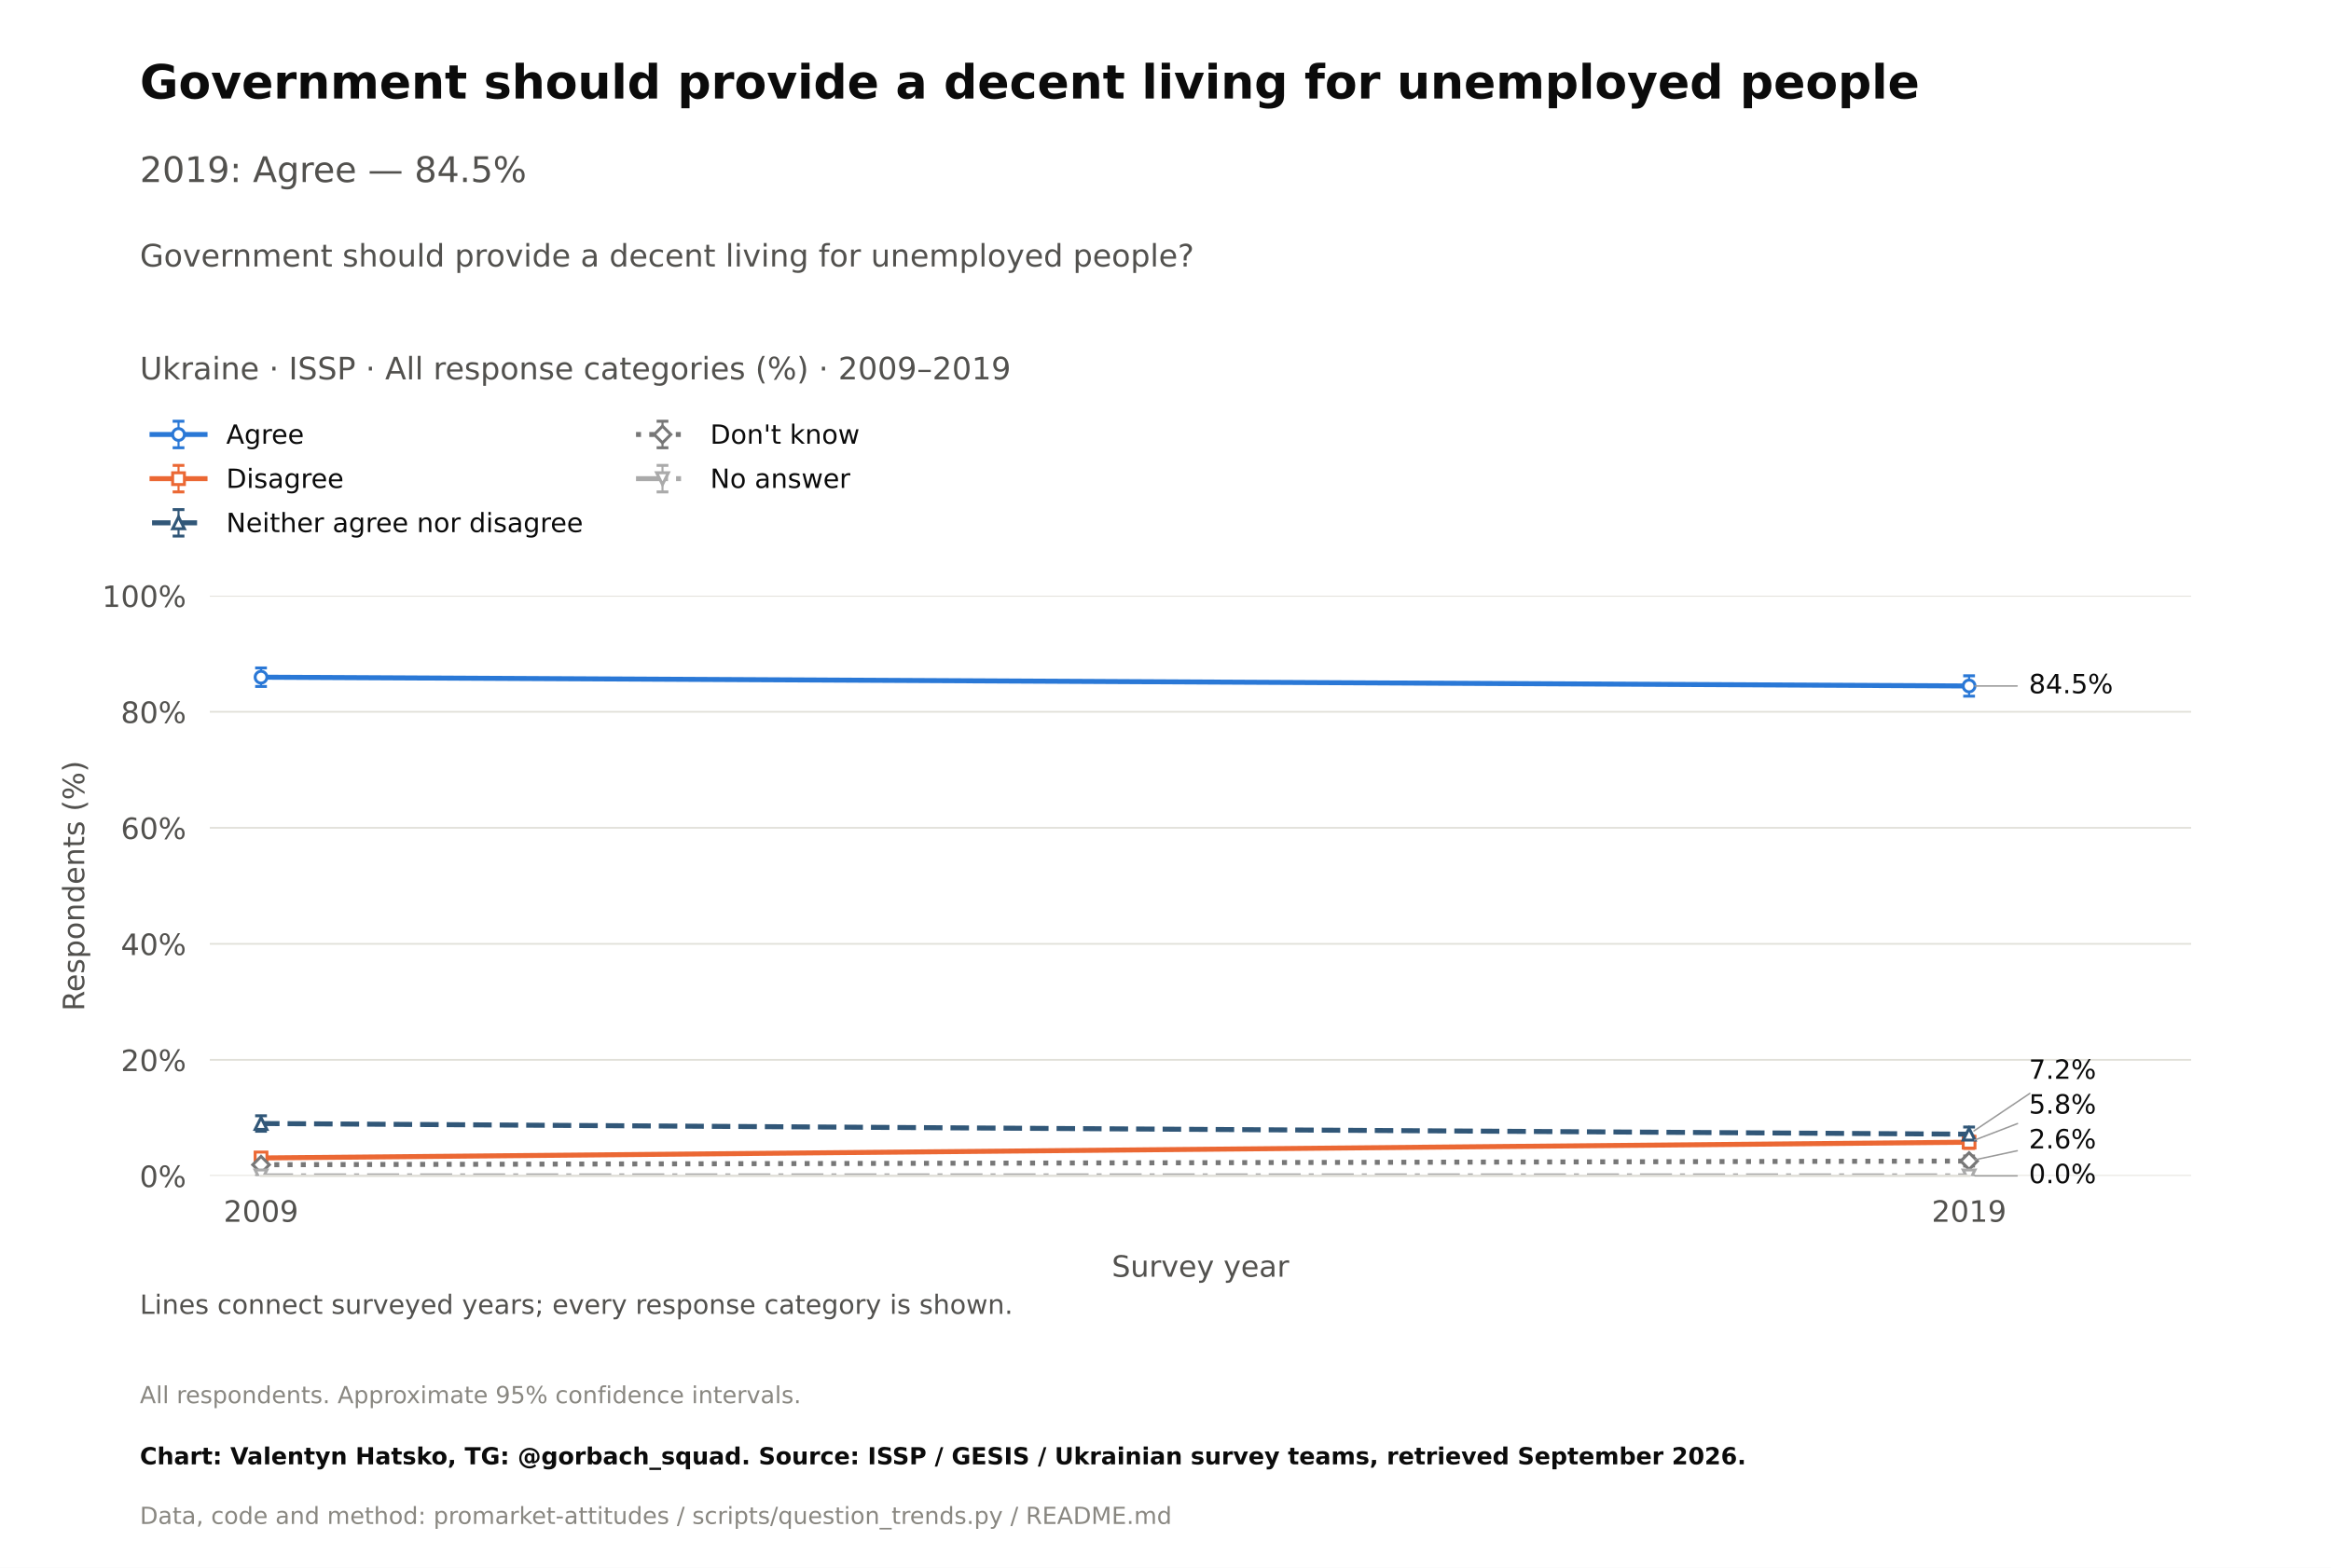
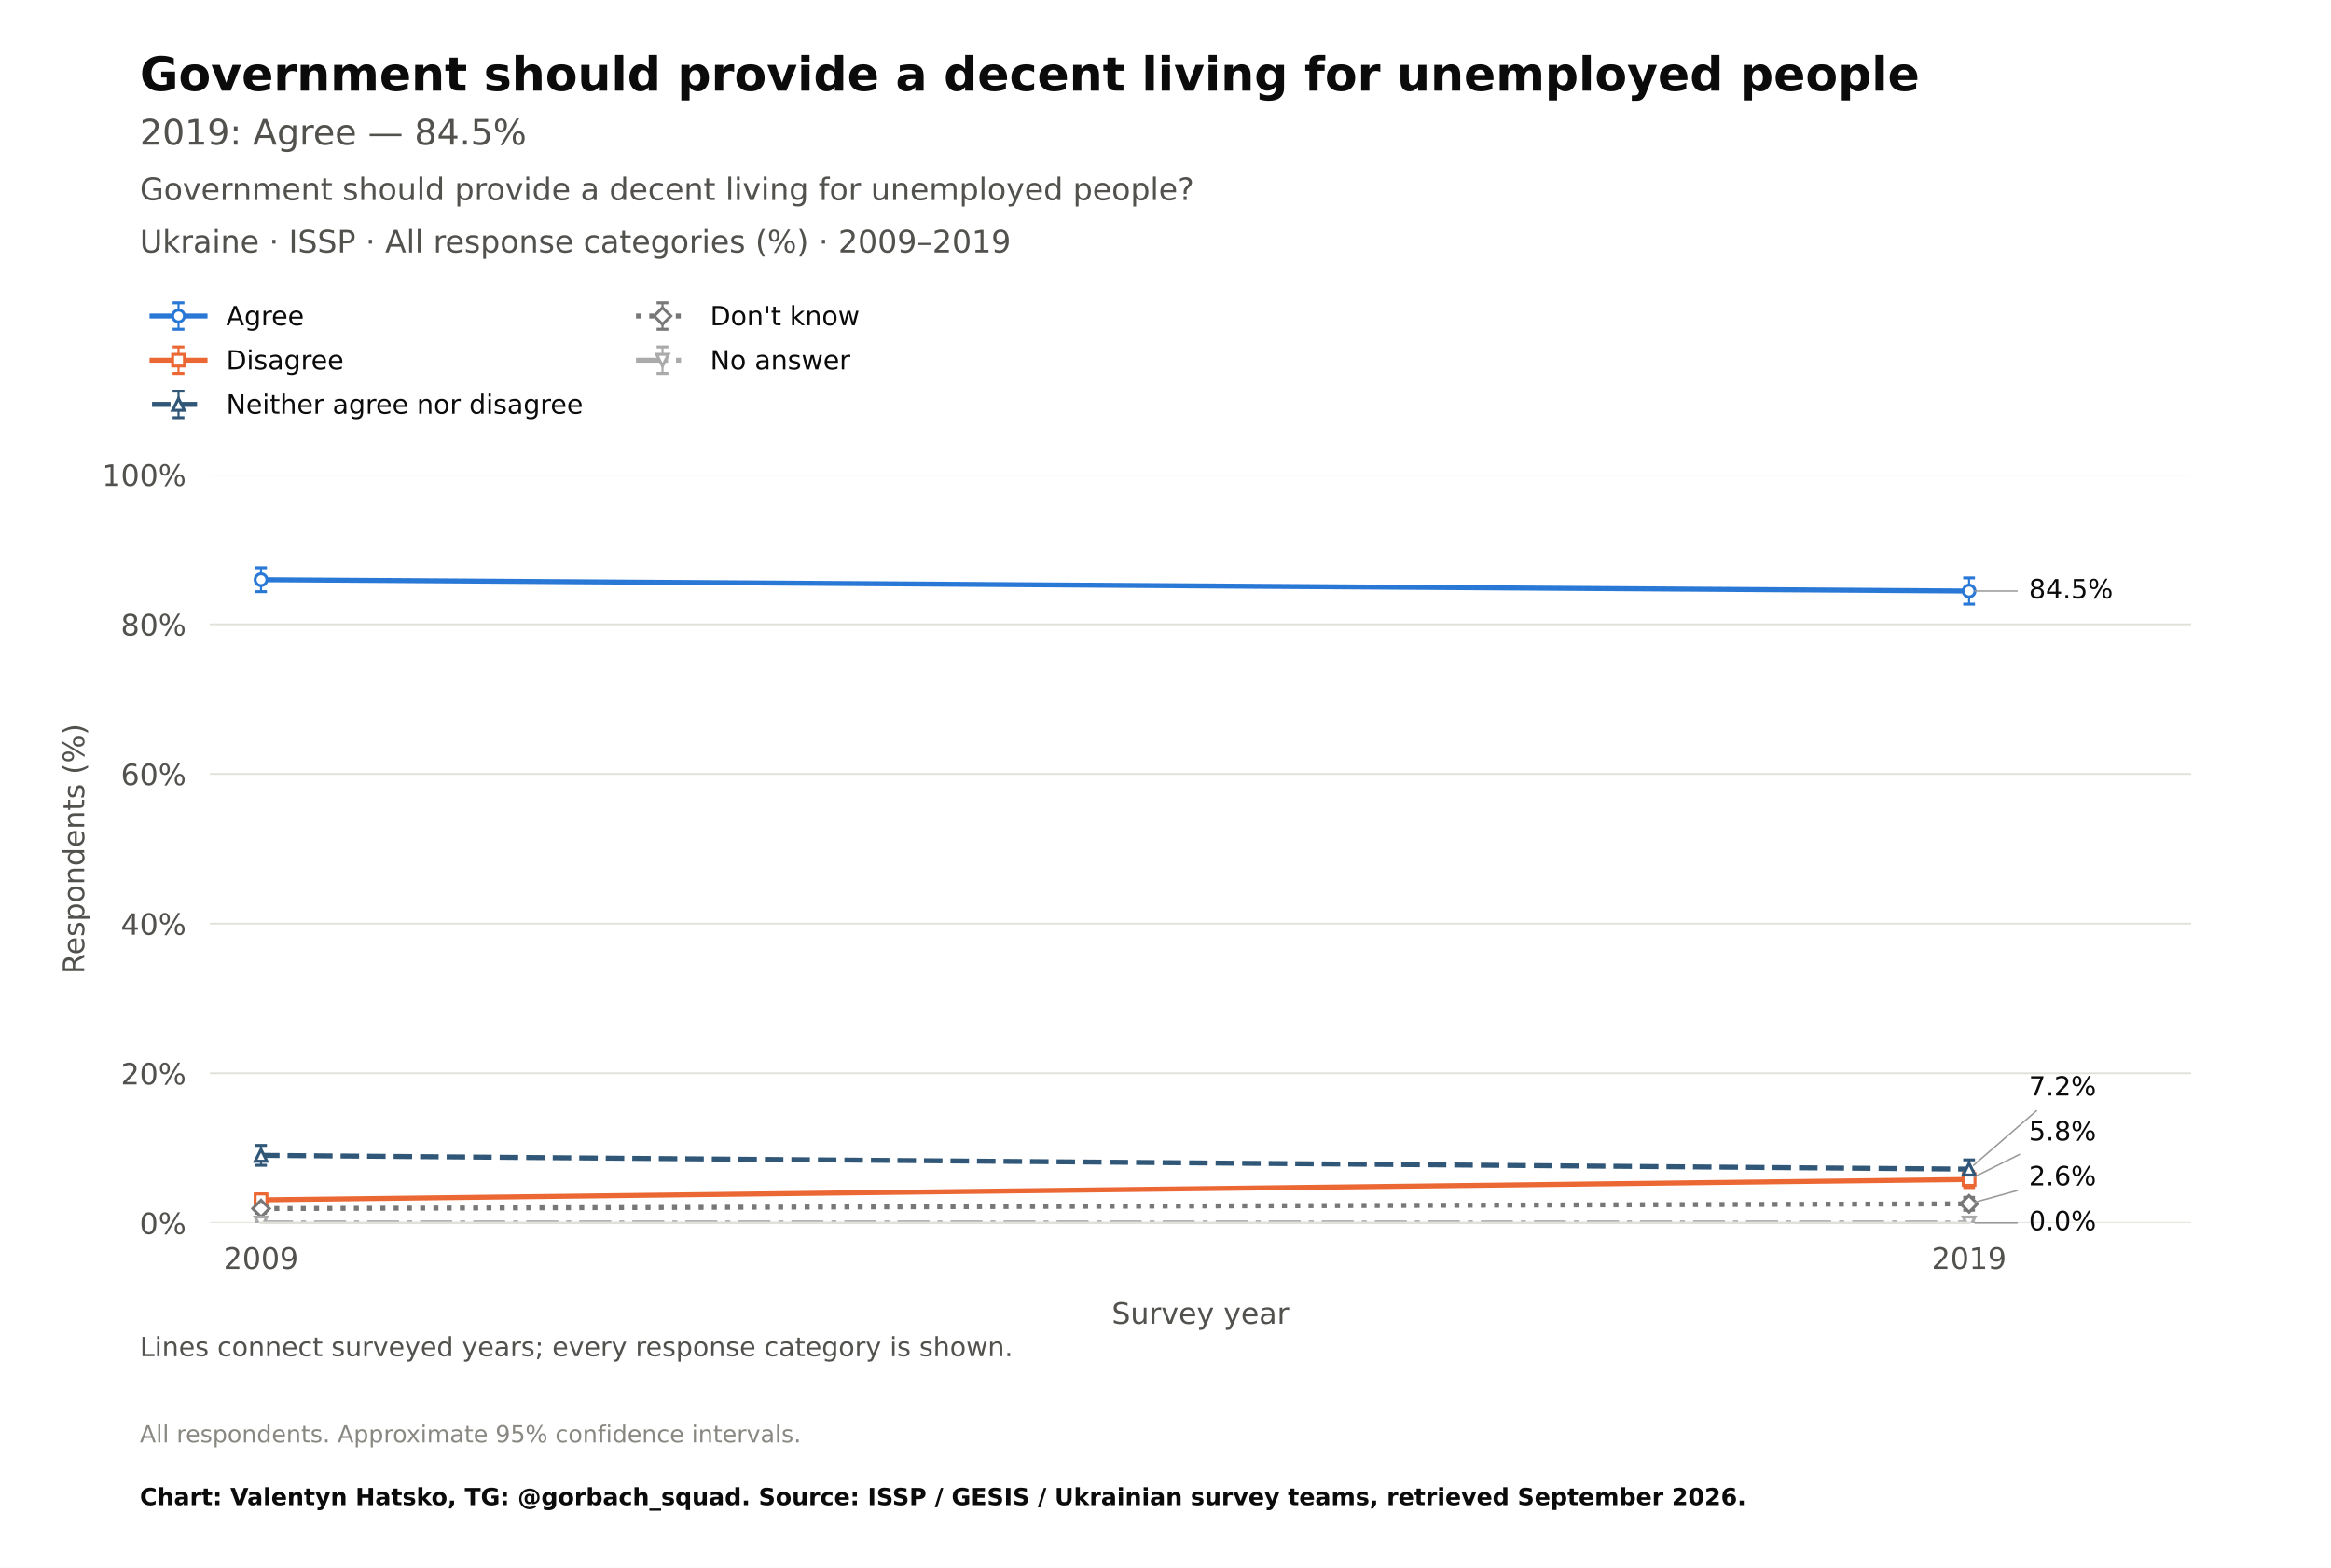
<svg xmlns="http://www.w3.org/2000/svg" xmlns:xlink="http://www.w3.org/1999/xlink" width="792pt" height="532.8pt" viewBox="0 0 792 532.8" version="1.1">
  <defs>
    <style type="text/css">*{stroke-linejoin: round; stroke-linecap: butt}</style>
  </defs>
  <g id="figure_1">
    <g id="patch_1">
      <path d="M 0 532.8  L 792 532.8  L 792 0  L 0 0  z " style="fill: #ffffff" />
    </g>
    <g id="axes_1">
      <g id="patch_2">
-         <path d="M 71.28 399.6  L 744.48 399.6  L 744.48 202.464  L 71.28 202.464  z " style="fill: #ffffff" />
+         <path d="M 71.28 415.584  L 744.48 415.584  L 744.48 161.308  L 71.28 161.308  z " style="fill: #ffffff" />
      </g>
      <g id="matplotlib.axis_1">
        <g id="xtick_1">
          <g id="line2d_1" />
          <g id="text_1">
-             <text style="font-size: 10px; font-family: 'DejaVu Sans', Arial, sans-serif; text-anchor: middle; fill: #52514e" x="88.69" y="415.198" transform="rotate(-0 88.69034 415.1984)">2009</text>
+             <text style="font-size: 10px; font-family: 'DejaVu Sans', Arial, sans-serif; text-anchor: middle; fill: #52514e" x="88.69" y="431.182" transform="rotate(-0 88.69034 431.1824)">2009</text>
          </g>
        </g>
        <g id="xtick_2">
          <g id="line2d_2" />
          <g id="text_2">
-             <text style="font-size: 10px; font-family: 'DejaVu Sans', Arial, sans-serif; text-anchor: middle; fill: #52514e" x="669.035" y="415.198" transform="rotate(-0 669.0352 415.1984)">2019</text>
+             <text style="font-size: 10px; font-family: 'DejaVu Sans', Arial, sans-serif; text-anchor: middle; fill: #52514e" x="669.035" y="431.182" transform="rotate(-0 669.0352 431.1824)">2019</text>
          </g>
        </g>
        <g id="text_3">
-           <text style="font-size: 10px; font-family: 'DejaVu Sans', Arial, sans-serif; text-anchor: middle; fill: #52514e" x="407.88" y="433.877" transform="rotate(-0 407.88 433.8766)">Survey year</text>
+           <text style="font-size: 10px; font-family: 'DejaVu Sans', Arial, sans-serif; text-anchor: middle; fill: #52514e" x="407.88" y="449.861" transform="rotate(-0 407.88 449.8606)">Survey year</text>
        </g>
      </g>
      <g id="matplotlib.axis_2">
        <g id="ytick_1">
          <g id="line2d_3">
-             <path d="M 71.28 399.6  L 744.48 399.6  " clip-path="url(#pb67ef8d803)" style="fill: none; stroke: #e1e0d9; stroke-width: 0.6; stroke-linecap: square" />
+             <path d="M 71.28 415.584  L 744.48 415.584  " clip-path="url(#pf83a9fc45e)" style="fill: none; stroke: #e1e0d9; stroke-width: 0.6; stroke-linecap: square" />
          </g>
          <g id="line2d_4" />
          <g id="text_4">
-             <text style="font-size: 10px; font-family: 'DejaVu Sans', Arial, sans-serif; text-anchor: end; fill: #52514e" x="63.28" y="403.399" transform="rotate(-0 63.28 403.3992)">0%</text>
+             <text style="font-size: 10px; font-family: 'DejaVu Sans', Arial, sans-serif; text-anchor: end; fill: #52514e" x="63.28" y="419.383" transform="rotate(-0 63.28 419.3832)">0%</text>
          </g>
        </g>
        <g id="ytick_2">
          <g id="line2d_5">
-             <path d="M 71.28 360.173  L 744.48 360.173  " clip-path="url(#pb67ef8d803)" style="fill: none; stroke: #e1e0d9; stroke-width: 0.6; stroke-linecap: square" />
+             <path d="M 71.28 364.729  L 744.48 364.729  " clip-path="url(#pf83a9fc45e)" style="fill: none; stroke: #e1e0d9; stroke-width: 0.6; stroke-linecap: square" />
          </g>
          <g id="line2d_6" />
          <g id="text_5">
-             <text style="font-size: 10px; font-family: 'DejaVu Sans', Arial, sans-serif; text-anchor: end; fill: #52514e" x="63.28" y="363.972" transform="rotate(-0 63.28 363.972)">20%</text>
+             <text style="font-size: 10px; font-family: 'DejaVu Sans', Arial, sans-serif; text-anchor: end; fill: #52514e" x="63.28" y="368.528" transform="rotate(-0 63.28 368.528)">20%</text>
          </g>
        </g>
        <g id="ytick_3">
          <g id="line2d_7">
-             <path d="M 71.28 320.746  L 744.48 320.746  " clip-path="url(#pb67ef8d803)" style="fill: none; stroke: #e1e0d9; stroke-width: 0.6; stroke-linecap: square" />
+             <path d="M 71.28 313.874  L 744.48 313.874  " clip-path="url(#pf83a9fc45e)" style="fill: none; stroke: #e1e0d9; stroke-width: 0.6; stroke-linecap: square" />
          </g>
          <g id="line2d_8" />
          <g id="text_6">
-             <text style="font-size: 10px; font-family: 'DejaVu Sans', Arial, sans-serif; text-anchor: end; fill: #52514e" x="63.28" y="324.545" transform="rotate(-0 63.28 324.5448)">40%</text>
+             <text style="font-size: 10px; font-family: 'DejaVu Sans', Arial, sans-serif; text-anchor: end; fill: #52514e" x="63.28" y="317.673" transform="rotate(-0 63.28 317.6728)">40%</text>
          </g>
        </g>
        <g id="ytick_4">
          <g id="line2d_9">
-             <path d="M 71.28 281.318  L 744.48 281.318  " clip-path="url(#pb67ef8d803)" style="fill: none; stroke: #e1e0d9; stroke-width: 0.6; stroke-linecap: square" />
+             <path d="M 71.28 263.018  L 744.48 263.018  " clip-path="url(#pf83a9fc45e)" style="fill: none; stroke: #e1e0d9; stroke-width: 0.6; stroke-linecap: square" />
          </g>
          <g id="line2d_10" />
          <g id="text_7">
-             <text style="font-size: 10px; font-family: 'DejaVu Sans', Arial, sans-serif; text-anchor: end; fill: #52514e" x="63.28" y="285.118" transform="rotate(-0 63.28 285.1176)">60%</text>
+             <text style="font-size: 10px; font-family: 'DejaVu Sans', Arial, sans-serif; text-anchor: end; fill: #52514e" x="63.28" y="266.818" transform="rotate(-0 63.28 266.8176)">60%</text>
          </g>
        </g>
        <g id="ytick_5">
          <g id="line2d_11">
-             <path d="M 71.28 241.891  L 744.48 241.891  " clip-path="url(#pb67ef8d803)" style="fill: none; stroke: #e1e0d9; stroke-width: 0.6; stroke-linecap: square" />
+             <path d="M 71.28 212.163  L 744.48 212.163  " clip-path="url(#pf83a9fc45e)" style="fill: none; stroke: #e1e0d9; stroke-width: 0.6; stroke-linecap: square" />
          </g>
          <g id="line2d_12" />
          <g id="text_8">
-             <text style="font-size: 10px; font-family: 'DejaVu Sans', Arial, sans-serif; text-anchor: end; fill: #52514e" x="63.28" y="245.69" transform="rotate(-0 63.28 245.6904)">80%</text>
+             <text style="font-size: 10px; font-family: 'DejaVu Sans', Arial, sans-serif; text-anchor: end; fill: #52514e" x="63.28" y="215.962" transform="rotate(-0 63.28 215.9624)">80%</text>
          </g>
        </g>
        <g id="ytick_6">
          <g id="line2d_13">
-             <path d="M 71.28 202.464  L 744.48 202.464  " clip-path="url(#pb67ef8d803)" style="fill: none; stroke: #e1e0d9; stroke-width: 0.6; stroke-linecap: square" />
+             <path d="M 71.28 161.308  L 744.48 161.308  " clip-path="url(#pf83a9fc45e)" style="fill: none; stroke: #e1e0d9; stroke-width: 0.6; stroke-linecap: square" />
          </g>
          <g id="line2d_14" />
          <g id="text_9">
-             <text style="font-size: 10px; font-family: 'DejaVu Sans', Arial, sans-serif; text-anchor: end; fill: #52514e" x="63.28" y="206.263" transform="rotate(-0 63.28 206.2632)">100%</text>
+             <text style="font-size: 10px; font-family: 'DejaVu Sans', Arial, sans-serif; text-anchor: end; fill: #52514e" x="63.28" y="165.107" transform="rotate(-0 63.28 165.1072)">100%</text>
          </g>
        </g>
        <g id="text_10">
-           <text style="font-size: 10px; font-family: 'DejaVu Sans', Arial, sans-serif; text-anchor: middle; fill: #52514e" x="28.611" y="301.032" transform="rotate(-90 28.61125 301.032)">Respondents (%)</text>
+           <text style="font-size: 10px; font-family: 'DejaVu Sans', Arial, sans-serif; text-anchor: middle; fill: #52514e" x="28.611" y="288.446" transform="rotate(-90 28.61125 288.446)">Respondents (%)</text>
        </g>
      </g>
      <g id="LineCollection_1">
-         <path d="M 88.69 233.277  L 88.69 226.983  " clip-path="url(#pb67ef8d803)" style="fill: none; stroke: #2a78d6; stroke-width: 0.7" />
-         <path d="M 669.035 236.573  L 669.035 229.659  " clip-path="url(#pb67ef8d803)" style="fill: none; stroke: #2a78d6; stroke-width: 0.7" />
+         <path d="M 88.69 201.052  L 88.69 192.934  " clip-path="url(#pf83a9fc45e)" style="fill: none; stroke: #2a78d6; stroke-width: 0.7" />
+         <path d="M 669.035 205.303  L 669.035 196.385  " clip-path="url(#pf83a9fc45e)" style="fill: none; stroke: #2a78d6; stroke-width: 0.7" />
      </g>
      <g id="line2d_15">
        <defs>
-           <path id="m64e90bf083" d="M 2 0  L -2 -0  " style="stroke: #2a78d6" />
-         </defs>
-         <g clip-path="url(#pb67ef8d803)">
-           <use xlink:href="#m64e90bf083" x="88.69" y="233.277" style="fill: #2a78d6; stroke: #2a78d6" />
-           <use xlink:href="#m64e90bf083" x="669.035" y="236.573" style="fill: #2a78d6; stroke: #2a78d6" />
+           <path id="m86f06c2588" d="M 2 0  L -2 -0  " style="stroke: #2a78d6" />
+         </defs>
+         <g clip-path="url(#pf83a9fc45e)">
+           <use xlink:href="#m86f06c2588" x="88.69" y="201.052" style="fill: #2a78d6; stroke: #2a78d6" />
+           <use xlink:href="#m86f06c2588" x="669.035" y="205.303" style="fill: #2a78d6; stroke: #2a78d6" />
        </g>
      </g>
      <g id="line2d_16">
-         <g clip-path="url(#pb67ef8d803)">
-           <use xlink:href="#m64e90bf083" x="88.69" y="226.983" style="fill: #2a78d6; stroke: #2a78d6" />
-           <use xlink:href="#m64e90bf083" x="669.035" y="229.659" style="fill: #2a78d6; stroke: #2a78d6" />
+         <g clip-path="url(#pf83a9fc45e)">
+           <use xlink:href="#m86f06c2588" x="88.69" y="192.934" style="fill: #2a78d6; stroke: #2a78d6" />
+           <use xlink:href="#m86f06c2588" x="669.035" y="196.385" style="fill: #2a78d6; stroke: #2a78d6" />
        </g>
      </g>
      <g id="LineCollection_2">
-         <path d="M 88.69 395.05  L 88.69 391.978  " clip-path="url(#pb67ef8d803)" style="fill: none; stroke: #eb6834; stroke-width: 0.7" />
-         <path d="M 669.035 390.28  L 669.035 386.026  " clip-path="url(#pb67ef8d803)" style="fill: none; stroke: #eb6834; stroke-width: 0.7" />
+         <path d="M 88.69 409.715  L 88.69 405.753  " clip-path="url(#pf83a9fc45e)" style="fill: none; stroke: #eb6834; stroke-width: 0.7" />
+         <path d="M 669.035 403.562  L 669.035 398.075  " clip-path="url(#pf83a9fc45e)" style="fill: none; stroke: #eb6834; stroke-width: 0.7" />
      </g>
      <g id="line2d_17">
        <defs>
-           <path id="m45eaf823f7" d="M 2 0  L -2 -0  " style="stroke: #eb6834" />
-         </defs>
-         <g clip-path="url(#pb67ef8d803)">
-           <use xlink:href="#m45eaf823f7" x="88.69" y="395.05" style="fill: #eb6834; stroke: #eb6834" />
-           <use xlink:href="#m45eaf823f7" x="669.035" y="390.28" style="fill: #eb6834; stroke: #eb6834" />
+           <path id="m2a7e3a0078" d="M 2 0  L -2 -0  " style="stroke: #eb6834" />
+         </defs>
+         <g clip-path="url(#pf83a9fc45e)">
+           <use xlink:href="#m2a7e3a0078" x="88.69" y="409.715" style="fill: #eb6834; stroke: #eb6834" />
+           <use xlink:href="#m2a7e3a0078" x="669.035" y="403.562" style="fill: #eb6834; stroke: #eb6834" />
        </g>
      </g>
      <g id="line2d_18">
-         <g clip-path="url(#pb67ef8d803)">
-           <use xlink:href="#m45eaf823f7" x="88.69" y="391.978" style="fill: #eb6834; stroke: #eb6834" />
-           <use xlink:href="#m45eaf823f7" x="669.035" y="386.026" style="fill: #eb6834; stroke: #eb6834" />
+         <g clip-path="url(#pf83a9fc45e)">
+           <use xlink:href="#m2a7e3a0078" x="88.69" y="405.753" style="fill: #eb6834; stroke: #eb6834" />
+           <use xlink:href="#m2a7e3a0078" x="669.035" y="398.075" style="fill: #eb6834; stroke: #eb6834" />
        </g>
      </g>
      <g id="LineCollection_3">
-         <path d="M 88.69 384.425  L 88.69 379.183  " clip-path="url(#pb67ef8d803)" style="fill: none; stroke: #315778; stroke-width: 0.7" />
-         <path d="M 669.035 387.866  L 669.035 383.005  " clip-path="url(#pb67ef8d803)" style="fill: none; stroke: #315778; stroke-width: 0.7" />
+         <path d="M 88.69 396.01  L 88.69 389.249  " clip-path="url(#pf83a9fc45e)" style="fill: none; stroke: #315778; stroke-width: 0.7" />
+         <path d="M 669.035 400.448  L 669.035 394.179  " clip-path="url(#pf83a9fc45e)" style="fill: none; stroke: #315778; stroke-width: 0.7" />
      </g>
      <g id="line2d_19">
        <defs>
-           <path id="m05fc0753aa" d="M 2 0  L -2 -0  " style="stroke: #315778" />
-         </defs>
-         <g clip-path="url(#pb67ef8d803)">
-           <use xlink:href="#m05fc0753aa" x="88.69" y="384.425" style="fill: #315778; stroke: #315778" />
-           <use xlink:href="#m05fc0753aa" x="669.035" y="387.866" style="fill: #315778; stroke: #315778" />
+           <path id="m9802c199a5" d="M 2 0  L -2 -0  " style="stroke: #315778" />
+         </defs>
+         <g clip-path="url(#pf83a9fc45e)">
+           <use xlink:href="#m9802c199a5" x="88.69" y="396.01" style="fill: #315778; stroke: #315778" />
+           <use xlink:href="#m9802c199a5" x="669.035" y="400.448" style="fill: #315778; stroke: #315778" />
        </g>
      </g>
      <g id="line2d_20">
-         <g clip-path="url(#pb67ef8d803)">
-           <use xlink:href="#m05fc0753aa" x="88.69" y="379.183" style="fill: #315778; stroke: #315778" />
-           <use xlink:href="#m05fc0753aa" x="669.035" y="383.005" style="fill: #315778; stroke: #315778" />
+         <g clip-path="url(#pf83a9fc45e)">
+           <use xlink:href="#m9802c199a5" x="88.69" y="389.249" style="fill: #315778; stroke: #315778" />
+           <use xlink:href="#m9802c199a5" x="669.035" y="394.179" style="fill: #315778; stroke: #315778" />
        </g>
      </g>
      <g id="LineCollection_4">
-         <path d="M 88.69 397.041  L 88.69 394.591  " clip-path="url(#pb67ef8d803)" style="fill: none; stroke: #777777; stroke-width: 0.7" />
-         <path d="M 669.035 396.266  L 669.035 392.854  " clip-path="url(#pb67ef8d803)" style="fill: none; stroke: #777777; stroke-width: 0.7" />
+         <path d="M 88.69 412.284  L 88.69 409.124  " clip-path="url(#pf83a9fc45e)" style="fill: none; stroke: #777777; stroke-width: 0.7" />
+         <path d="M 669.035 411.284  L 669.035 406.882  " clip-path="url(#pf83a9fc45e)" style="fill: none; stroke: #777777; stroke-width: 0.7" />
      </g>
      <g id="line2d_21">
        <defs>
-           <path id="m4003ec5c71" d="M 2 0  L -2 -0  " style="stroke: #777777" />
-         </defs>
-         <g clip-path="url(#pb67ef8d803)">
-           <use xlink:href="#m4003ec5c71" x="88.69" y="397.041" style="fill: #777777; stroke: #777777" />
-           <use xlink:href="#m4003ec5c71" x="669.035" y="396.266" style="fill: #777777; stroke: #777777" />
+           <path id="m4066a6d696" d="M 2 0  L -2 -0  " style="stroke: #777777" />
+         </defs>
+         <g clip-path="url(#pf83a9fc45e)">
+           <use xlink:href="#m4066a6d696" x="88.69" y="412.284" style="fill: #777777; stroke: #777777" />
+           <use xlink:href="#m4066a6d696" x="669.035" y="411.284" style="fill: #777777; stroke: #777777" />
        </g>
      </g>
      <g id="line2d_22">
-         <g clip-path="url(#pb67ef8d803)">
-           <use xlink:href="#m4003ec5c71" x="88.69" y="394.591" style="fill: #777777; stroke: #777777" />
-           <use xlink:href="#m4003ec5c71" x="669.035" y="392.854" style="fill: #777777; stroke: #777777" />
+         <g clip-path="url(#pf83a9fc45e)">
+           <use xlink:href="#m4066a6d696" x="88.69" y="409.124" style="fill: #777777; stroke: #777777" />
+           <use xlink:href="#m4066a6d696" x="669.035" y="406.882" style="fill: #777777; stroke: #777777" />
        </g>
      </g>
      <g id="LineCollection_5">
-         <path d="M 88.69 399.6  L 88.69 399.6  " clip-path="url(#pb67ef8d803)" style="fill: none; stroke: #aaaaaa; stroke-width: 0.7" />
-         <path d="M 669.035 399.6  L 669.035 399.6  " clip-path="url(#pb67ef8d803)" style="fill: none; stroke: #aaaaaa; stroke-width: 0.7" />
+         <path d="M 88.69 415.584  L 88.69 415.584  " clip-path="url(#pf83a9fc45e)" style="fill: none; stroke: #aaaaaa; stroke-width: 0.7" />
+         <path d="M 669.035 415.584  L 669.035 415.584  " clip-path="url(#pf83a9fc45e)" style="fill: none; stroke: #aaaaaa; stroke-width: 0.7" />
      </g>
      <g id="line2d_23">
        <defs>
-           <path id="m44acf48a69" d="M 2 0  L -2 -0  " style="stroke: #aaaaaa" />
-         </defs>
-         <g clip-path="url(#pb67ef8d803)">
-           <use xlink:href="#m44acf48a69" x="88.69" y="399.6" style="fill: #aaaaaa; stroke: #aaaaaa" />
-           <use xlink:href="#m44acf48a69" x="669.035" y="399.6" style="fill: #aaaaaa; stroke: #aaaaaa" />
+           <path id="mf176429691" d="M 2 0  L -2 -0  " style="stroke: #aaaaaa" />
+         </defs>
+         <g clip-path="url(#pf83a9fc45e)">
+           <use xlink:href="#mf176429691" x="88.69" y="415.584" style="fill: #aaaaaa; stroke: #aaaaaa" />
+           <use xlink:href="#mf176429691" x="669.035" y="415.584" style="fill: #aaaaaa; stroke: #aaaaaa" />
        </g>
      </g>
      <g id="line2d_24">
-         <g clip-path="url(#pb67ef8d803)">
-           <use xlink:href="#m44acf48a69" x="88.69" y="399.6" style="fill: #aaaaaa; stroke: #aaaaaa" />
-           <use xlink:href="#m44acf48a69" x="669.035" y="399.6" style="fill: #aaaaaa; stroke: #aaaaaa" />
+         <g clip-path="url(#pf83a9fc45e)">
+           <use xlink:href="#mf176429691" x="88.69" y="415.584" style="fill: #aaaaaa; stroke: #aaaaaa" />
+           <use xlink:href="#mf176429691" x="669.035" y="415.584" style="fill: #aaaaaa; stroke: #aaaaaa" />
        </g>
      </g>
      <g id="line2d_25">
-         <path d="M 88.69 230.13  L 669.035 233.116  " clip-path="url(#pb67ef8d803)" style="fill: none; stroke: #2a78d6; stroke-width: 1.7; stroke-linecap: square" />
-         <defs>
-           <path id="mbd5fc77f58" d="M 0 2  C 0.53 2 1.039 1.789 1.414 1.414  C 1.789 1.039 2 0.53 2 0  C 2 -0.53 1.789 -1.039 1.414 -1.414  C 1.039 -1.789 0.53 -2 0 -2  C -0.53 -2 -1.039 -1.789 -1.414 -1.414  C -1.789 -1.039 -2 -0.53 -2 0  C -2 0.53 -1.789 1.039 -1.414 1.414  C -1.039 1.789 -0.53 2 0 2  z " style="stroke: #2a78d6" />
-         </defs>
-         <g clip-path="url(#pb67ef8d803)">
-           <use xlink:href="#mbd5fc77f58" x="88.69" y="230.13" style="fill: #ffffff; stroke: #2a78d6" />
-           <use xlink:href="#mbd5fc77f58" x="669.035" y="233.116" style="fill: #ffffff; stroke: #2a78d6" />
+         <path d="M 88.69 196.993  L 669.035 200.844  " clip-path="url(#pf83a9fc45e)" style="fill: none; stroke: #2a78d6; stroke-width: 1.7; stroke-linecap: square" />
+         <defs>
+           <path id="mcc25cbb97c" d="M 0 2  C 0.53 2 1.039 1.789 1.414 1.414  C 1.789 1.039 2 0.53 2 0  C 2 -0.53 1.789 -1.039 1.414 -1.414  C 1.039 -1.789 0.53 -2 0 -2  C -0.53 -2 -1.039 -1.789 -1.414 -1.414  C -1.789 -1.039 -2 -0.53 -2 0  C -2 0.53 -1.789 1.039 -1.414 1.414  C -1.039 1.789 -0.53 2 0 2  z " style="stroke: #2a78d6" />
+         </defs>
+         <g clip-path="url(#pf83a9fc45e)">
+           <use xlink:href="#mcc25cbb97c" x="88.69" y="196.993" style="fill: #ffffff; stroke: #2a78d6" />
+           <use xlink:href="#mcc25cbb97c" x="669.035" y="200.844" style="fill: #ffffff; stroke: #2a78d6" />
        </g>
      </g>
      <g id="line2d_26">
-         <path d="M 88.69 393.514  L 669.035 388.153  " clip-path="url(#pb67ef8d803)" style="fill: none; stroke: #eb6834; stroke-width: 1.7; stroke-linecap: square" />
-         <defs>
-           <path id="m1db34f960e" d="M -2 2  L 2 2  L 2 -2  L -2 -2  z " style="stroke: #eb6834; stroke-linejoin: miter" />
-         </defs>
-         <g clip-path="url(#pb67ef8d803)">
-           <use xlink:href="#m1db34f960e" x="88.69" y="393.514" style="fill: #ffffff; stroke: #eb6834; stroke-linejoin: miter" />
-           <use xlink:href="#m1db34f960e" x="669.035" y="388.153" style="fill: #ffffff; stroke: #eb6834; stroke-linejoin: miter" />
+         <path d="M 88.69 407.734  L 669.035 400.819  " clip-path="url(#pf83a9fc45e)" style="fill: none; stroke: #eb6834; stroke-width: 1.7; stroke-linecap: square" />
+         <defs>
+           <path id="m6e8e252140" d="M -2 2  L 2 2  L 2 -2  L -2 -2  z " style="stroke: #eb6834; stroke-linejoin: miter" />
+         </defs>
+         <g clip-path="url(#pf83a9fc45e)">
+           <use xlink:href="#m6e8e252140" x="88.69" y="407.734" style="fill: #ffffff; stroke: #eb6834; stroke-linejoin: miter" />
+           <use xlink:href="#m6e8e252140" x="669.035" y="400.819" style="fill: #ffffff; stroke: #eb6834; stroke-linejoin: miter" />
        </g>
      </g>
      <g id="line2d_27">
-         <path d="M 88.69 381.804  L 669.035 385.435  " clip-path="url(#pb67ef8d803)" style="fill: none; stroke-dasharray: 6.29,2.72; stroke-dashoffset: 0; stroke: #315778; stroke-width: 1.7" />
-         <defs>
-           <path id="mc5707c1aec" d="M 0 -2  L -2 2  L 2 2  z " style="stroke: #315778; stroke-linejoin: miter" />
-         </defs>
-         <g clip-path="url(#pb67ef8d803)">
-           <use xlink:href="#mc5707c1aec" x="88.69" y="381.804" style="fill: #ffffff; stroke: #315778; stroke-linejoin: miter" />
-           <use xlink:href="#mc5707c1aec" x="669.035" y="385.435" style="fill: #ffffff; stroke: #315778; stroke-linejoin: miter" />
+         <path d="M 88.69 392.63  L 669.035 397.314  " clip-path="url(#pf83a9fc45e)" style="fill: none; stroke-dasharray: 6.29,2.72; stroke-dashoffset: 0; stroke: #315778; stroke-width: 1.7" />
+         <defs>
+           <path id="m7c33be20d0" d="M 0 -2  L -2 2  L 2 2  z " style="stroke: #315778; stroke-linejoin: miter" />
+         </defs>
+         <g clip-path="url(#pf83a9fc45e)">
+           <use xlink:href="#m7c33be20d0" x="88.69" y="392.63" style="fill: #ffffff; stroke: #315778; stroke-linejoin: miter" />
+           <use xlink:href="#m7c33be20d0" x="669.035" y="397.314" style="fill: #ffffff; stroke: #315778; stroke-linejoin: miter" />
        </g>
      </g>
      <g id="line2d_28">
-         <path d="M 88.69 395.816  L 669.035 394.56  " clip-path="url(#pb67ef8d803)" style="fill: none; stroke-dasharray: 1.7,2.805; stroke-dashoffset: 0; stroke: #777777; stroke-width: 1.7" />
-         <defs>
-           <path id="m3102455452" d="M 0 2.828  L 2.828 0  L 0 -2.828  L -2.828 0  z " style="stroke: #777777; stroke-linejoin: miter" />
-         </defs>
-         <g clip-path="url(#pb67ef8d803)">
-           <use xlink:href="#m3102455452" x="88.69" y="395.816" style="fill: #ffffff; stroke: #777777; stroke-linejoin: miter" />
-           <use xlink:href="#m3102455452" x="669.035" y="394.56" style="fill: #ffffff; stroke: #777777; stroke-linejoin: miter" />
+         <path d="M 88.69 410.704  L 669.035 409.083  " clip-path="url(#pf83a9fc45e)" style="fill: none; stroke-dasharray: 1.7,2.805; stroke-dashoffset: 0; stroke: #777777; stroke-width: 1.7" />
+         <defs>
+           <path id="mfec297d7fe" d="M 0 2.828  L 2.828 0  L 0 -2.828  L -2.828 0  z " style="stroke: #777777; stroke-linejoin: miter" />
+         </defs>
+         <g clip-path="url(#pf83a9fc45e)">
+           <use xlink:href="#mfec297d7fe" x="88.69" y="410.704" style="fill: #ffffff; stroke: #777777; stroke-linejoin: miter" />
+           <use xlink:href="#mfec297d7fe" x="669.035" y="409.083" style="fill: #ffffff; stroke: #777777; stroke-linejoin: miter" />
        </g>
      </g>
      <g id="line2d_29">
-         <path d="M 88.69 399.6  L 669.035 399.6  " clip-path="url(#pb67ef8d803)" style="fill: none; stroke-dasharray: 10.88,2.72,1.7,2.72; stroke-dashoffset: 0; stroke: #aaaaaa; stroke-width: 1.7" />
-         <defs>
-           <path id="m160c03deeb" d="M -0 2  L 2 -2  L -2 -2  z " style="stroke: #aaaaaa; stroke-linejoin: miter" />
-         </defs>
-         <g clip-path="url(#pb67ef8d803)">
-           <use xlink:href="#m160c03deeb" x="88.69" y="399.6" style="fill: #ffffff; stroke: #aaaaaa; stroke-linejoin: miter" />
-           <use xlink:href="#m160c03deeb" x="669.035" y="399.6" style="fill: #ffffff; stroke: #aaaaaa; stroke-linejoin: miter" />
+         <path d="M 88.69 415.584  L 669.035 415.584  " clip-path="url(#pf83a9fc45e)" style="fill: none; stroke-dasharray: 10.88,2.72,1.7,2.72; stroke-dashoffset: 0; stroke: #aaaaaa; stroke-width: 1.7" />
+         <defs>
+           <path id="m1b04e1b96d" d="M -0 2  L 2 -2  L -2 -2  z " style="stroke: #aaaaaa; stroke-linejoin: miter" />
+         </defs>
+         <g clip-path="url(#pf83a9fc45e)">
+           <use xlink:href="#m1b04e1b96d" x="88.69" y="415.584" style="fill: #ffffff; stroke: #aaaaaa; stroke-linejoin: miter" />
+           <use xlink:href="#m1b04e1b96d" x="669.035" y="415.584" style="fill: #ffffff; stroke: #aaaaaa; stroke-linejoin: miter" />
        </g>
      </g>
      <g id="patch_3">
-         <path d="M 88.69 399.6  L 669.035 399.6  " style="fill: none; stroke: #e1e0d9; stroke-width: 0.8; stroke-linejoin: miter; stroke-linecap: square" />
+         <path d="M 88.69 415.584  L 669.035 415.584  " style="fill: none; stroke: #e1e0d9; stroke-width: 0.8; stroke-linejoin: miter; stroke-linecap: square" />
      </g>
      <g id="patch_4">
-         <path d="M 685.347 399.6  Q 678.192 399.6 671.038 399.6  " style="fill: none; stroke: #999999; stroke-width: 0.5; stroke-linecap: round" />
+         <path d="M 685.347 415.584  Q 678.192 415.584 671.038 415.584  " style="fill: none; stroke: #999999; stroke-width: 0.5; stroke-linecap: round" />
      </g>
      <g id="text_11">
-         <text style="font-size: 9px; font-family: 'DejaVu Sans', Arial, sans-serif; text-anchor: start; fill: #0b0b0b" x="689.347" y="402.083" transform="rotate(-0 689.3472 402.0834)">0.0%</text>
+         <text style="font-size: 9px; font-family: 'DejaVu Sans', Arial, sans-serif; text-anchor: start; fill: #0b0b0b" x="689.347" y="418.067" transform="rotate(-0 689.3472 418.0674)">0.0%</text>
      </g>
      <g id="patch_5">
-         <path d="M 685.391 391.062  Q 678.19 392.602 670.988 394.142  " style="fill: none; stroke: #999999; stroke-width: 0.5; stroke-linecap: round" />
+         <path d="M 685.418 404.564  Q 678.193 406.557 670.967 408.55  " style="fill: none; stroke: #999999; stroke-width: 0.5; stroke-linecap: round" />
      </g>
      <g id="text_12">
-         <text style="font-size: 9px; font-family: 'DejaVu Sans', Arial, sans-serif; text-anchor: start; fill: #0b0b0b" x="689.347" y="390.255" transform="rotate(-0 689.3472 390.2553)">2.6%</text>
+         <text style="font-size: 9px; font-family: 'DejaVu Sans', Arial, sans-serif; text-anchor: start; fill: #0b0b0b" x="689.347" y="402.811" transform="rotate(-0 689.3472 402.8109)">2.6%</text>
      </g>
      <g id="patch_6">
-         <path d="M 685.481 381.828  Q 678.191 384.631 670.902 387.435  " style="fill: none; stroke: #999999; stroke-width: 0.5; stroke-linecap: round" />
+         <path d="M 686.181 392.313  Q 678.506 396.121 670.831 399.928  " style="fill: none; stroke: #999999; stroke-width: 0.5; stroke-linecap: round" />
      </g>
      <g id="text_13">
-         <text style="font-size: 9px; font-family: 'DejaVu Sans', Arial, sans-serif; text-anchor: start; fill: #0b0b0b" x="689.347" y="378.427" transform="rotate(-0 689.3472 378.4271)">5.8%</text>
+         <text style="font-size: 9px; font-family: 'DejaVu Sans', Arial, sans-serif; text-anchor: start; fill: #0b0b0b" x="689.347" y="387.554" transform="rotate(-0 689.3472 387.5543)">5.8%</text>
      </g>
      <g id="patch_7">
-         <path d="M 689.658 371.585  Q 680.176 377.953 670.694 384.321  " style="fill: none; stroke: #999999; stroke-width: 0.5; stroke-linecap: round" />
+         <path d="M 691.931 377.479  Q 681.239 386.742 670.547 396.004  " style="fill: none; stroke: #999999; stroke-width: 0.5; stroke-linecap: round" />
      </g>
      <g id="text_14">
-         <text style="font-size: 9px; font-family: 'DejaVu Sans', Arial, sans-serif; text-anchor: start; fill: #0b0b0b" x="689.347" y="366.599" transform="rotate(-0 689.3472 366.599)">7.2%</text>
+         <text style="font-size: 9px; font-family: 'DejaVu Sans', Arial, sans-serif; text-anchor: start; fill: #0b0b0b" x="689.347" y="372.298" transform="rotate(-0 689.3472 372.2978)">7.2%</text>
      </g>
      <g id="patch_8">
-         <path d="M 685.35 233.116  Q 678.194 233.116 671.039 233.116  " style="fill: none; stroke: #999999; stroke-width: 0.5; stroke-linecap: round" />
+         <path d="M 685.35 200.844  Q 678.194 200.844 671.039 200.844  " style="fill: none; stroke: #999999; stroke-width: 0.5; stroke-linecap: round" />
      </g>
      <g id="text_15">
-         <text style="font-size: 9px; font-family: 'DejaVu Sans', Arial, sans-serif; text-anchor: start; fill: #0b0b0b" x="689.347" y="235.599" transform="rotate(-0 689.3472 235.5992)">84.5%</text>
+         <text style="font-size: 9px; font-family: 'DejaVu Sans', Arial, sans-serif; text-anchor: start; fill: #0b0b0b" x="689.347" y="203.328" transform="rotate(-0 689.3472 203.3276)">84.5%</text>
      </g>
    </g>
    <g id="text_16">
-       <text style="font-weight: 700; font-size: 16px; font-family: 'DejaVu Sans', Arial, sans-serif; text-anchor: start; fill: #0b0b0b" x="47.52" y="33.469" transform="rotate(-0 47.52 33.4695)">Government should provide a decent living for unemployed people</text>
+       <text style="font-weight: 700; font-size: 16px; font-family: 'DejaVu Sans', Arial, sans-serif; text-anchor: start; fill: #0b0b0b" x="47.52" y="30.805" transform="rotate(-0 47.52 30.8055)">Government should provide a decent living for unemployed people</text>
    </g>
    <g id="text_17">
-       <text style="font-size: 12px; font-family: 'DejaVu Sans', Arial, sans-serif; text-anchor: start; fill: #52514e" x="47.52" y="61.865" transform="rotate(-0 47.52 61.86532)">2019: Agree — 84.5%</text>
+       <text style="font-size: 12px; font-family: 'DejaVu Sans', Arial, sans-serif; text-anchor: start; fill: #52514e" x="47.52" y="49.166" transform="rotate(-0 47.52 49.16613)">2019: Agree — 84.5%</text>
    </g>
    <g id="text_18">
-       <text style="font-size: 10.5px; font-family: 'DejaVu Sans', Arial, sans-serif; text-anchor: start; fill: #52514e" x="47.52" y="90.562" transform="rotate(-0 47.52 90.56236)">Government should provide a decent living for unemployed people?</text>
+       <text style="font-size: 10.5px; font-family: 'DejaVu Sans', Arial, sans-serif; text-anchor: start; fill: #52514e" x="47.52" y="67.986" transform="rotate(-0 47.52 67.98636)">Government should provide a decent living for unemployed people?</text>
    </g>
    <g id="text_19">
-       <text style="font-size: 10.5px; font-family: 'DejaVu Sans', Arial, sans-serif; text-anchor: start; fill: #52514e" x="47.52" y="128.924" transform="rotate(-0 47.52 128.924)">Ukraine · ISSP · All response categories (%) · 2009–2019</text>
+       <text style="font-size: 10.5px; font-family: 'DejaVu Sans', Arial, sans-serif; text-anchor: start; fill: #52514e" x="47.52" y="85.786" transform="rotate(-0 47.52 85.78636)">Ukraine · ISSP · All response categories (%) · 2009–2019</text>
    </g>
    <g id="text_20">
-       <text style="font-size: 9px; font-family: 'DejaVu Sans', Arial, sans-serif; text-anchor: start; fill: #52514e" x="47.52" y="446.486" transform="rotate(-0 47.52 446.4864)">Lines connect surveyed years; every response category is shown.</text>
+       <text style="font-size: 9px; font-family: 'DejaVu Sans', Arial, sans-serif; text-anchor: start; fill: #52514e" x="47.52" y="460.872" transform="rotate(-0 47.52 460.872)">Lines connect surveyed years; every response category is shown.</text>
    </g>
    <g id="text_21">
-       <text style="font-size: 8px; font-family: 'DejaVu Sans', Arial, sans-serif; text-anchor: start; fill: #898781" x="47.52" y="476.856" transform="rotate(-0 47.52 476.856)">All respondents. Approximate 95% confidence intervals.</text>
+       <text style="font-size: 8px; font-family: 'DejaVu Sans', Arial, sans-serif; text-anchor: start; fill: #898781" x="47.52" y="490.176" transform="rotate(-0 47.52 490.176)">All respondents. Approximate 95% confidence intervals.</text>
    </g>
    <g id="text_22">
-       <text style="font-weight: 600; font-size: 8px; font-family: 'DejaVu Sans', Arial, sans-serif; text-anchor: start; fill: #0b0b0b" x="47.52" y="497.635" transform="rotate(-0 47.52 497.6352)">Chart: Valentyn Hatsko, TG: @gorbach_squad. Source: ISSP / GESIS / Ukrainian survey teams, retrieved September 2026.</text>
-     </g>
-     <g id="text_23">
-       <text style="font-size: 8px; font-family: 'DejaVu Sans', Arial, sans-serif; text-anchor: start; fill: #898781" x="47.52" y="517.882" transform="rotate(-0 47.52 517.8816)">Data, code and method: promarket-attitudes / scripts/question_trends.py / README.md</text>
+       <text style="font-weight: 600; font-size: 8px; font-family: 'DejaVu Sans', Arial, sans-serif; text-anchor: start; fill: #0b0b0b" x="47.52" y="511.488" transform="rotate(-0 47.52 511.488)">Chart: Valentyn Hatsko, TG: @gorbach_squad. Source: ISSP / GESIS / Ukrainian survey teams, retrieved September 2026.</text>
    </g>
    <g id="legend_1">
      <g id="LineCollection_6">
-         <path d="M 60.66 152.153  L 60.66 143.153  " style="fill: none; stroke: #2a78d6; stroke-width: 0.7" />
+         <path d="M 60.66 111.897  L 60.66 102.897  " style="fill: none; stroke: #2a78d6; stroke-width: 0.7" />
      </g>
      <g id="line2d_30">
        <g>
-           <use xlink:href="#m64e90bf083" x="60.66" y="152.153" style="fill: #2a78d6; stroke: #2a78d6" />
+           <use xlink:href="#m86f06c2588" x="60.66" y="111.897" style="fill: #2a78d6; stroke: #2a78d6" />
        </g>
      </g>
      <g id="line2d_31">
        <g>
-           <use xlink:href="#m64e90bf083" x="60.66" y="143.153" style="fill: #2a78d6; stroke: #2a78d6" />
+           <use xlink:href="#m86f06c2588" x="60.66" y="102.897" style="fill: #2a78d6; stroke: #2a78d6" />
        </g>
      </g>
      <g id="line2d_32">
-         <path d="M 51.66 147.653  L 69.66 147.653  " style="fill: none; stroke: #2a78d6; stroke-width: 1.7; stroke-linecap: square" />
+         <path d="M 51.66 107.397  L 69.66 107.397  " style="fill: none; stroke: #2a78d6; stroke-width: 1.7; stroke-linecap: square" />
      </g>
      <g id="line2d_33">
        <g>
-           <use xlink:href="#mbd5fc77f58" x="60.66" y="147.653" style="fill: #ffffff; stroke: #2a78d6" />
+           <use xlink:href="#mcc25cbb97c" x="60.66" y="107.397" style="fill: #ffffff; stroke: #2a78d6" />
+         </g>
+       </g>
+       <g id="text_23">
+         <text style="font-size: 9px; font-family: 'DejaVu Sans', Arial, sans-serif; text-anchor: start; fill: #0b0b0b" x="76.86" y="110.547" transform="rotate(-0 76.86 110.5466)">Agree</text>
+       </g>
+       <g id="LineCollection_7">
+         <path d="M 60.66 126.907  L 60.66 117.907  " style="fill: none; stroke: #eb6834; stroke-width: 0.7" />
+       </g>
+       <g id="line2d_34">
+         <g>
+           <use xlink:href="#m2a7e3a0078" x="60.66" y="126.907" style="fill: #eb6834; stroke: #eb6834" />
+         </g>
+       </g>
+       <g id="line2d_35">
+         <g>
+           <use xlink:href="#m2a7e3a0078" x="60.66" y="117.907" style="fill: #eb6834; stroke: #eb6834" />
+         </g>
+       </g>
+       <g id="line2d_36">
+         <path d="M 51.66 122.407  L 69.66 122.407  " style="fill: none; stroke: #eb6834; stroke-width: 1.7; stroke-linecap: square" />
+       </g>
+       <g id="line2d_37">
+         <g>
+           <use xlink:href="#m6e8e252140" x="60.66" y="122.407" style="fill: #ffffff; stroke: #eb6834; stroke-linejoin: miter" />
        </g>
      </g>
      <g id="text_24">
-         <text style="font-size: 9px; font-family: 'DejaVu Sans', Arial, sans-serif; text-anchor: start; fill: #0b0b0b" x="76.86" y="150.803" transform="rotate(-0 76.86 150.8026)">Agree</text>
-       </g>
-       <g id="LineCollection_7">
-         <path d="M 60.66 167.163  L 60.66 158.163  " style="fill: none; stroke: #eb6834; stroke-width: 0.7" />
-       </g>
-       <g id="line2d_34">
-         <g>
-           <use xlink:href="#m45eaf823f7" x="60.66" y="167.163" style="fill: #eb6834; stroke: #eb6834" />
-         </g>
-       </g>
-       <g id="line2d_35">
-         <g>
-           <use xlink:href="#m45eaf823f7" x="60.66" y="158.163" style="fill: #eb6834; stroke: #eb6834" />
-         </g>
-       </g>
-       <g id="line2d_36">
-         <path d="M 51.66 162.663  L 69.66 162.663  " style="fill: none; stroke: #eb6834; stroke-width: 1.7; stroke-linecap: square" />
-       </g>
-       <g id="line2d_37">
-         <g>
-           <use xlink:href="#m1db34f960e" x="60.66" y="162.663" style="fill: #ffffff; stroke: #eb6834; stroke-linejoin: miter" />
+         <text style="font-size: 9px; font-family: 'DejaVu Sans', Arial, sans-serif; text-anchor: start; fill: #0b0b0b" x="76.86" y="125.557" transform="rotate(-0 76.86 125.5569)">Disagree</text>
+       </g>
+       <g id="LineCollection_8">
+         <path d="M 60.66 141.917  L 60.66 132.917  " style="fill: none; stroke: #315778; stroke-width: 0.7" />
+       </g>
+       <g id="line2d_38">
+         <g>
+           <use xlink:href="#m9802c199a5" x="60.66" y="141.917" style="fill: #315778; stroke: #315778" />
+         </g>
+       </g>
+       <g id="line2d_39">
+         <g>
+           <use xlink:href="#m9802c199a5" x="60.66" y="132.917" style="fill: #315778; stroke: #315778" />
+         </g>
+       </g>
+       <g id="line2d_40">
+         <path d="M 51.66 137.417  L 69.66 137.417  " style="fill: none; stroke-dasharray: 6.29,2.72; stroke-dashoffset: 0; stroke: #315778; stroke-width: 1.7" />
+       </g>
+       <g id="line2d_41">
+         <g>
+           <use xlink:href="#m7c33be20d0" x="60.66" y="137.417" style="fill: #ffffff; stroke: #315778; stroke-linejoin: miter" />
        </g>
      </g>
      <g id="text_25">
-         <text style="font-size: 9px; font-family: 'DejaVu Sans', Arial, sans-serif; text-anchor: start; fill: #0b0b0b" x="76.86" y="165.813" transform="rotate(-0 76.86 165.8129)">Disagree</text>
-       </g>
-       <g id="LineCollection_8">
-         <path d="M 60.66 182.173  L 60.66 173.173  " style="fill: none; stroke: #315778; stroke-width: 0.7" />
-       </g>
-       <g id="line2d_38">
-         <g>
-           <use xlink:href="#m05fc0753aa" x="60.66" y="182.173" style="fill: #315778; stroke: #315778" />
-         </g>
-       </g>
-       <g id="line2d_39">
-         <g>
-           <use xlink:href="#m05fc0753aa" x="60.66" y="173.173" style="fill: #315778; stroke: #315778" />
-         </g>
-       </g>
-       <g id="line2d_40">
-         <path d="M 51.66 177.673  L 69.66 177.673  " style="fill: none; stroke-dasharray: 6.29,2.72; stroke-dashoffset: 0; stroke: #315778; stroke-width: 1.7" />
-       </g>
-       <g id="line2d_41">
-         <g>
-           <use xlink:href="#mc5707c1aec" x="60.66" y="177.673" style="fill: #ffffff; stroke: #315778; stroke-linejoin: miter" />
+         <text style="font-size: 9px; font-family: 'DejaVu Sans', Arial, sans-serif; text-anchor: start; fill: #0b0b0b" x="76.86" y="140.567" transform="rotate(-0 76.86 140.5672)">Neither agree nor disagree</text>
+       </g>
+       <g id="LineCollection_9">
+         <path d="M 225.098 111.897  L 225.098 102.897  " style="fill: none; stroke: #777777; stroke-width: 0.7" />
+       </g>
+       <g id="line2d_42">
+         <g>
+           <use xlink:href="#m4066a6d696" x="225.098" y="111.897" style="fill: #777777; stroke: #777777" />
+         </g>
+       </g>
+       <g id="line2d_43">
+         <g>
+           <use xlink:href="#m4066a6d696" x="225.098" y="102.897" style="fill: #777777; stroke: #777777" />
+         </g>
+       </g>
+       <g id="line2d_44">
+         <path d="M 216.098 107.397  L 234.098 107.397  " style="fill: none; stroke-dasharray: 1.7,2.805; stroke-dashoffset: 0; stroke: #777777; stroke-width: 1.7" />
+       </g>
+       <g id="line2d_45">
+         <g>
+           <use xlink:href="#mfec297d7fe" x="225.098" y="107.397" style="fill: #ffffff; stroke: #777777; stroke-linejoin: miter" />
        </g>
      </g>
      <g id="text_26">
-         <text style="font-size: 9px; font-family: 'DejaVu Sans', Arial, sans-serif; text-anchor: start; fill: #0b0b0b" x="76.86" y="180.823" transform="rotate(-0 76.86 180.8232)">Neither agree nor disagree</text>
-       </g>
-       <g id="LineCollection_9">
-         <path d="M 225.098 152.153  L 225.098 143.153  " style="fill: none; stroke: #777777; stroke-width: 0.7" />
-       </g>
-       <g id="line2d_42">
-         <g>
-           <use xlink:href="#m4003ec5c71" x="225.098" y="152.153" style="fill: #777777; stroke: #777777" />
-         </g>
-       </g>
-       <g id="line2d_43">
-         <g>
-           <use xlink:href="#m4003ec5c71" x="225.098" y="143.153" style="fill: #777777; stroke: #777777" />
-         </g>
-       </g>
-       <g id="line2d_44">
-         <path d="M 216.098 147.653  L 234.098 147.653  " style="fill: none; stroke-dasharray: 1.7,2.805; stroke-dashoffset: 0; stroke: #777777; stroke-width: 1.7" />
-       </g>
-       <g id="line2d_45">
-         <g>
-           <use xlink:href="#m3102455452" x="225.098" y="147.653" style="fill: #ffffff; stroke: #777777; stroke-linejoin: miter" />
+         <text style="font-size: 9px; font-family: 'DejaVu Sans', Arial, sans-serif; text-anchor: start; fill: #0b0b0b" x="241.298" y="110.547" transform="rotate(-0 241.2984 110.5466)">Don't know</text>
+       </g>
+       <g id="LineCollection_10">
+         <path d="M 225.098 126.907  L 225.098 117.907  " style="fill: none; stroke: #aaaaaa; stroke-width: 0.7" />
+       </g>
+       <g id="line2d_46">
+         <g>
+           <use xlink:href="#mf176429691" x="225.098" y="126.907" style="fill: #aaaaaa; stroke: #aaaaaa" />
+         </g>
+       </g>
+       <g id="line2d_47">
+         <g>
+           <use xlink:href="#mf176429691" x="225.098" y="117.907" style="fill: #aaaaaa; stroke: #aaaaaa" />
+         </g>
+       </g>
+       <g id="line2d_48">
+         <path d="M 216.098 122.407  L 234.098 122.407  " style="fill: none; stroke-dasharray: 10.88,2.72,1.7,2.72; stroke-dashoffset: 0; stroke: #aaaaaa; stroke-width: 1.7" />
+       </g>
+       <g id="line2d_49">
+         <g>
+           <use xlink:href="#m1b04e1b96d" x="225.098" y="122.407" style="fill: #ffffff; stroke: #aaaaaa; stroke-linejoin: miter" />
        </g>
      </g>
      <g id="text_27">
-         <text style="font-size: 9px; font-family: 'DejaVu Sans', Arial, sans-serif; text-anchor: start; fill: #0b0b0b" x="241.298" y="150.803" transform="rotate(-0 241.2984 150.8026)">Don't know</text>
-       </g>
-       <g id="LineCollection_10">
-         <path d="M 225.098 167.163  L 225.098 158.163  " style="fill: none; stroke: #aaaaaa; stroke-width: 0.7" />
-       </g>
-       <g id="line2d_46">
-         <g>
-           <use xlink:href="#m44acf48a69" x="225.098" y="167.163" style="fill: #aaaaaa; stroke: #aaaaaa" />
-         </g>
-       </g>
-       <g id="line2d_47">
-         <g>
-           <use xlink:href="#m44acf48a69" x="225.098" y="158.163" style="fill: #aaaaaa; stroke: #aaaaaa" />
-         </g>
-       </g>
-       <g id="line2d_48">
-         <path d="M 216.098 162.663  L 234.098 162.663  " style="fill: none; stroke-dasharray: 10.88,2.72,1.7,2.72; stroke-dashoffset: 0; stroke: #aaaaaa; stroke-width: 1.7" />
-       </g>
-       <g id="line2d_49">
-         <g>
-           <use xlink:href="#m160c03deeb" x="225.098" y="162.663" style="fill: #ffffff; stroke: #aaaaaa; stroke-linejoin: miter" />
-         </g>
-       </g>
-       <g id="text_28">
-         <text style="font-size: 9px; font-family: 'DejaVu Sans', Arial, sans-serif; text-anchor: start; fill: #0b0b0b" x="241.298" y="165.813" transform="rotate(-0 241.2984 165.8129)">No answer</text>
+         <text style="font-size: 9px; font-family: 'DejaVu Sans', Arial, sans-serif; text-anchor: start; fill: #0b0b0b" x="241.298" y="125.557" transform="rotate(-0 241.2984 125.5569)">No answer</text>
      </g>
    </g>
  </g>
  <defs>
-     <clipPath id="pb67ef8d803">
-       <rect x="71.28" y="202.464" width="673.2" height="197.136" />
+     <clipPath id="pf83a9fc45e">
+       <rect x="71.28" y="161.308" width="673.2" height="254.276" />
    </clipPath>
  </defs>
</svg>
